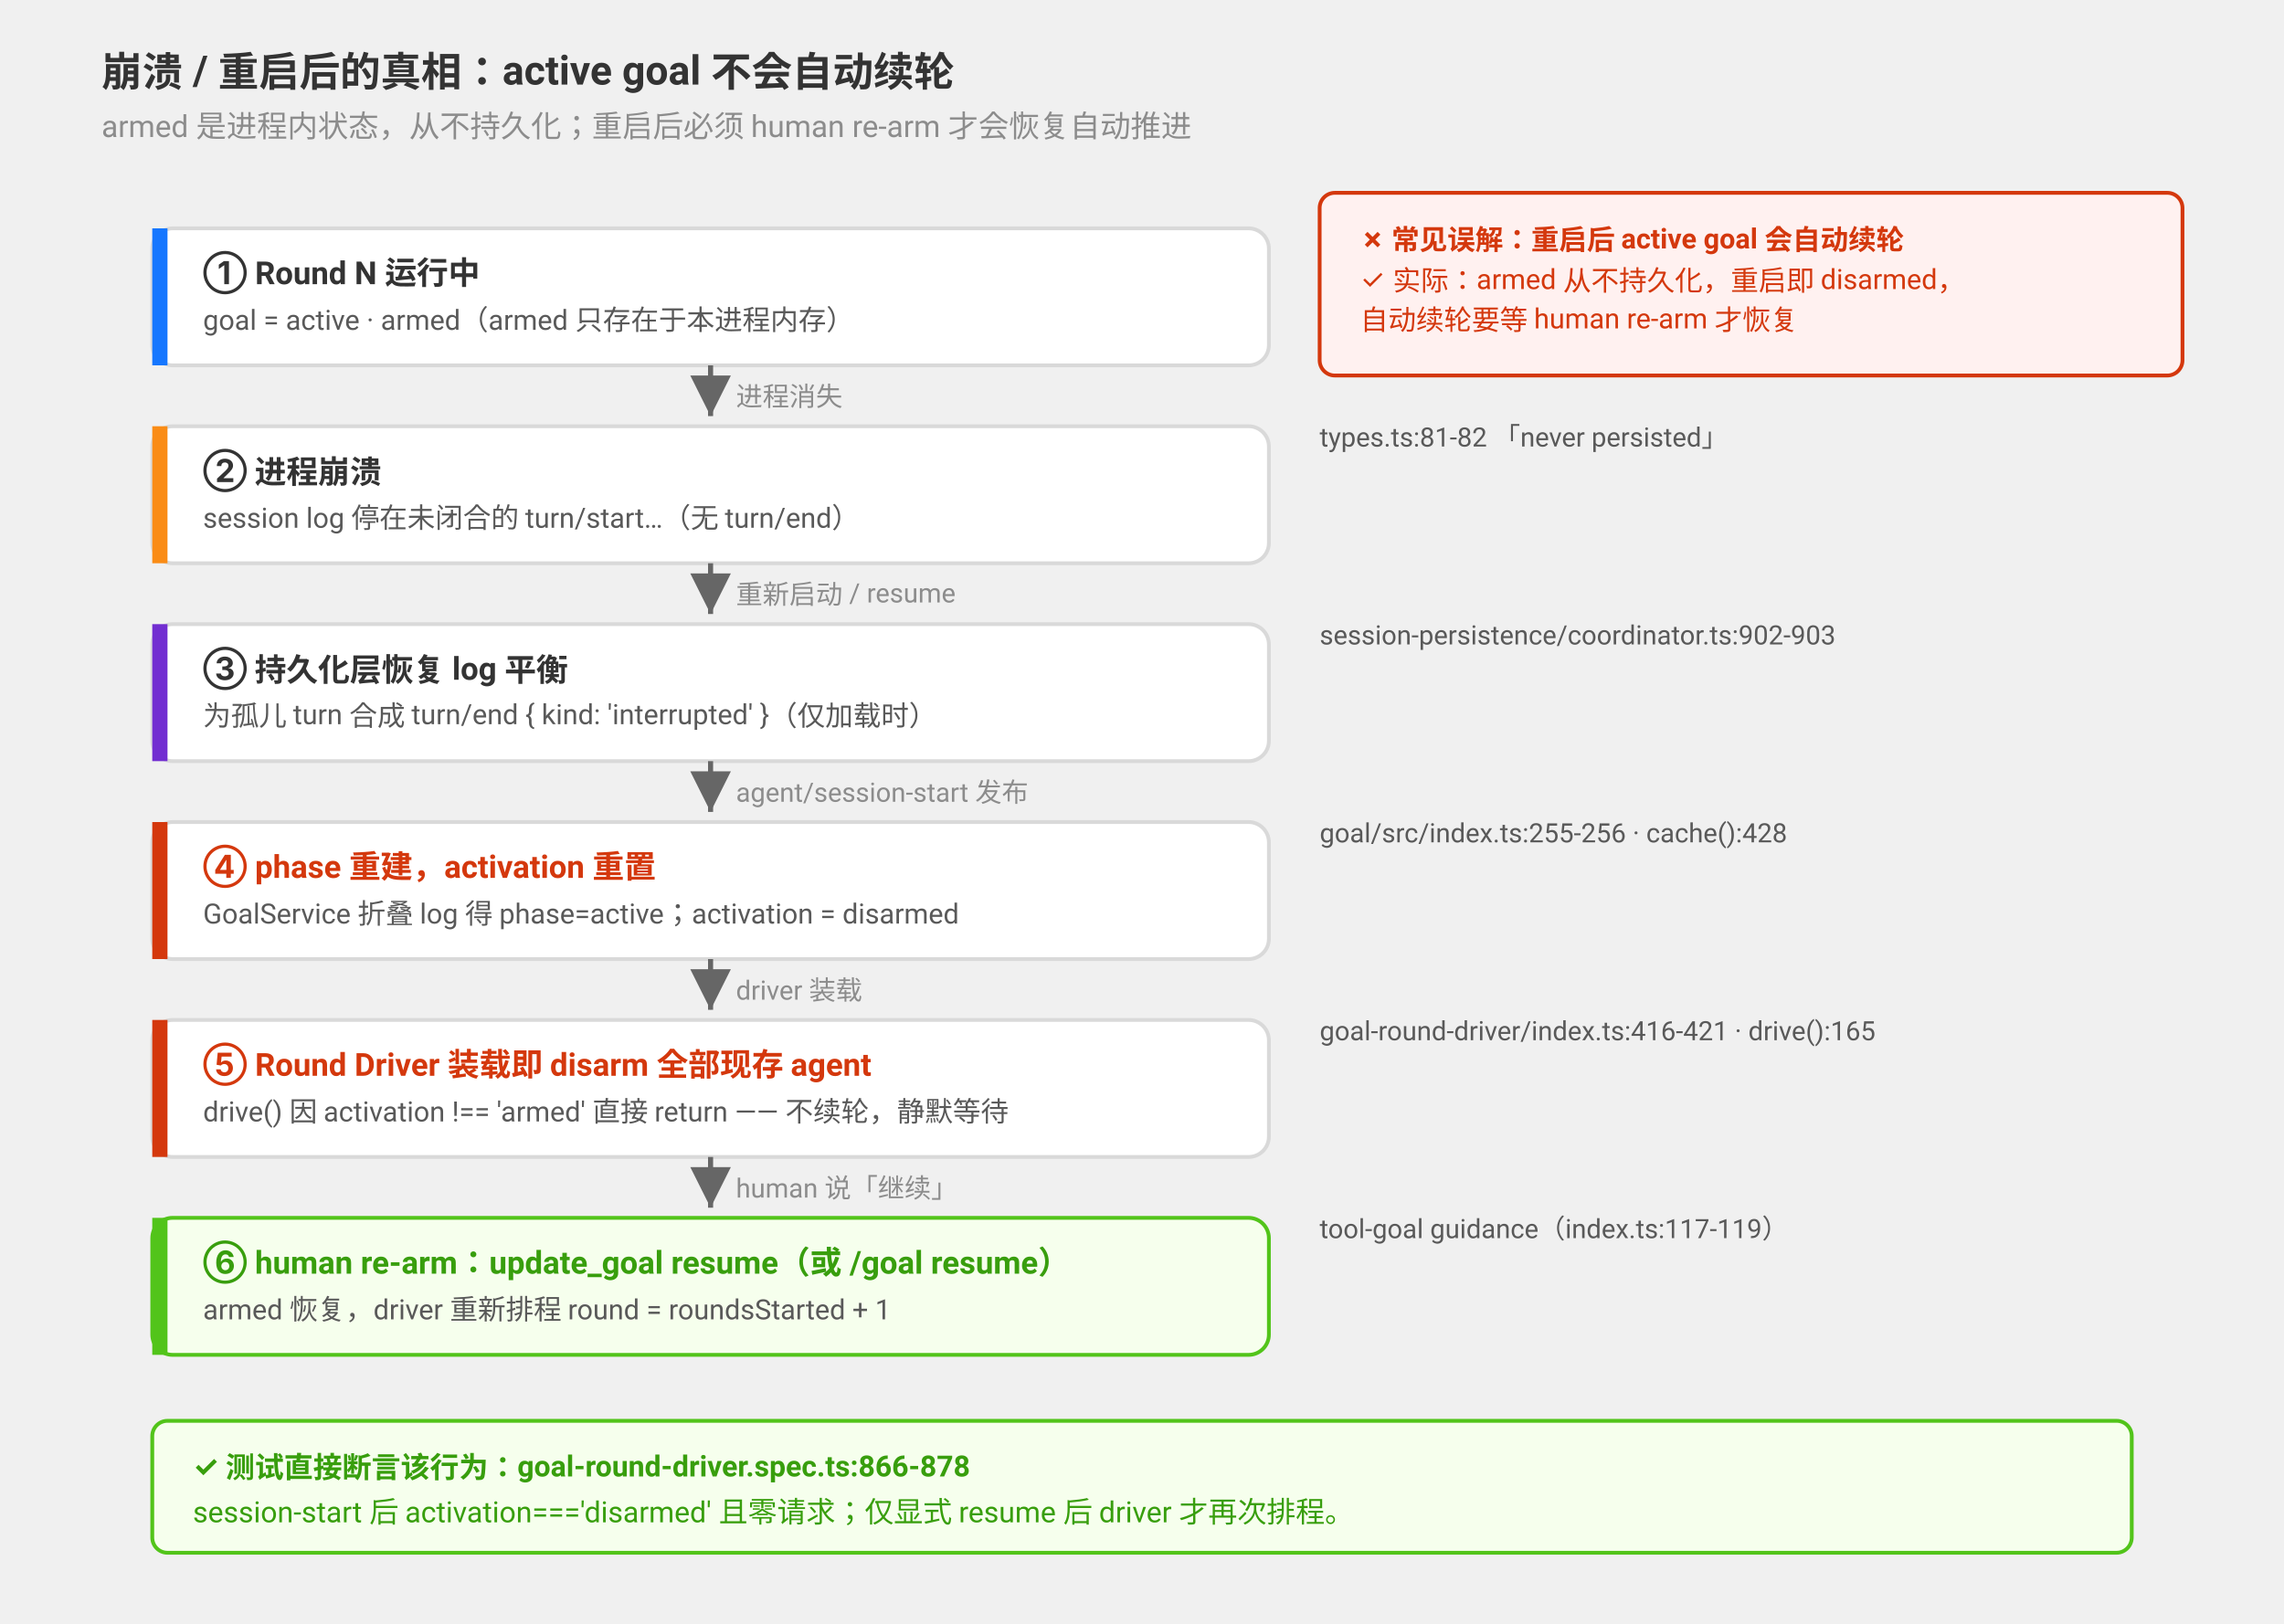
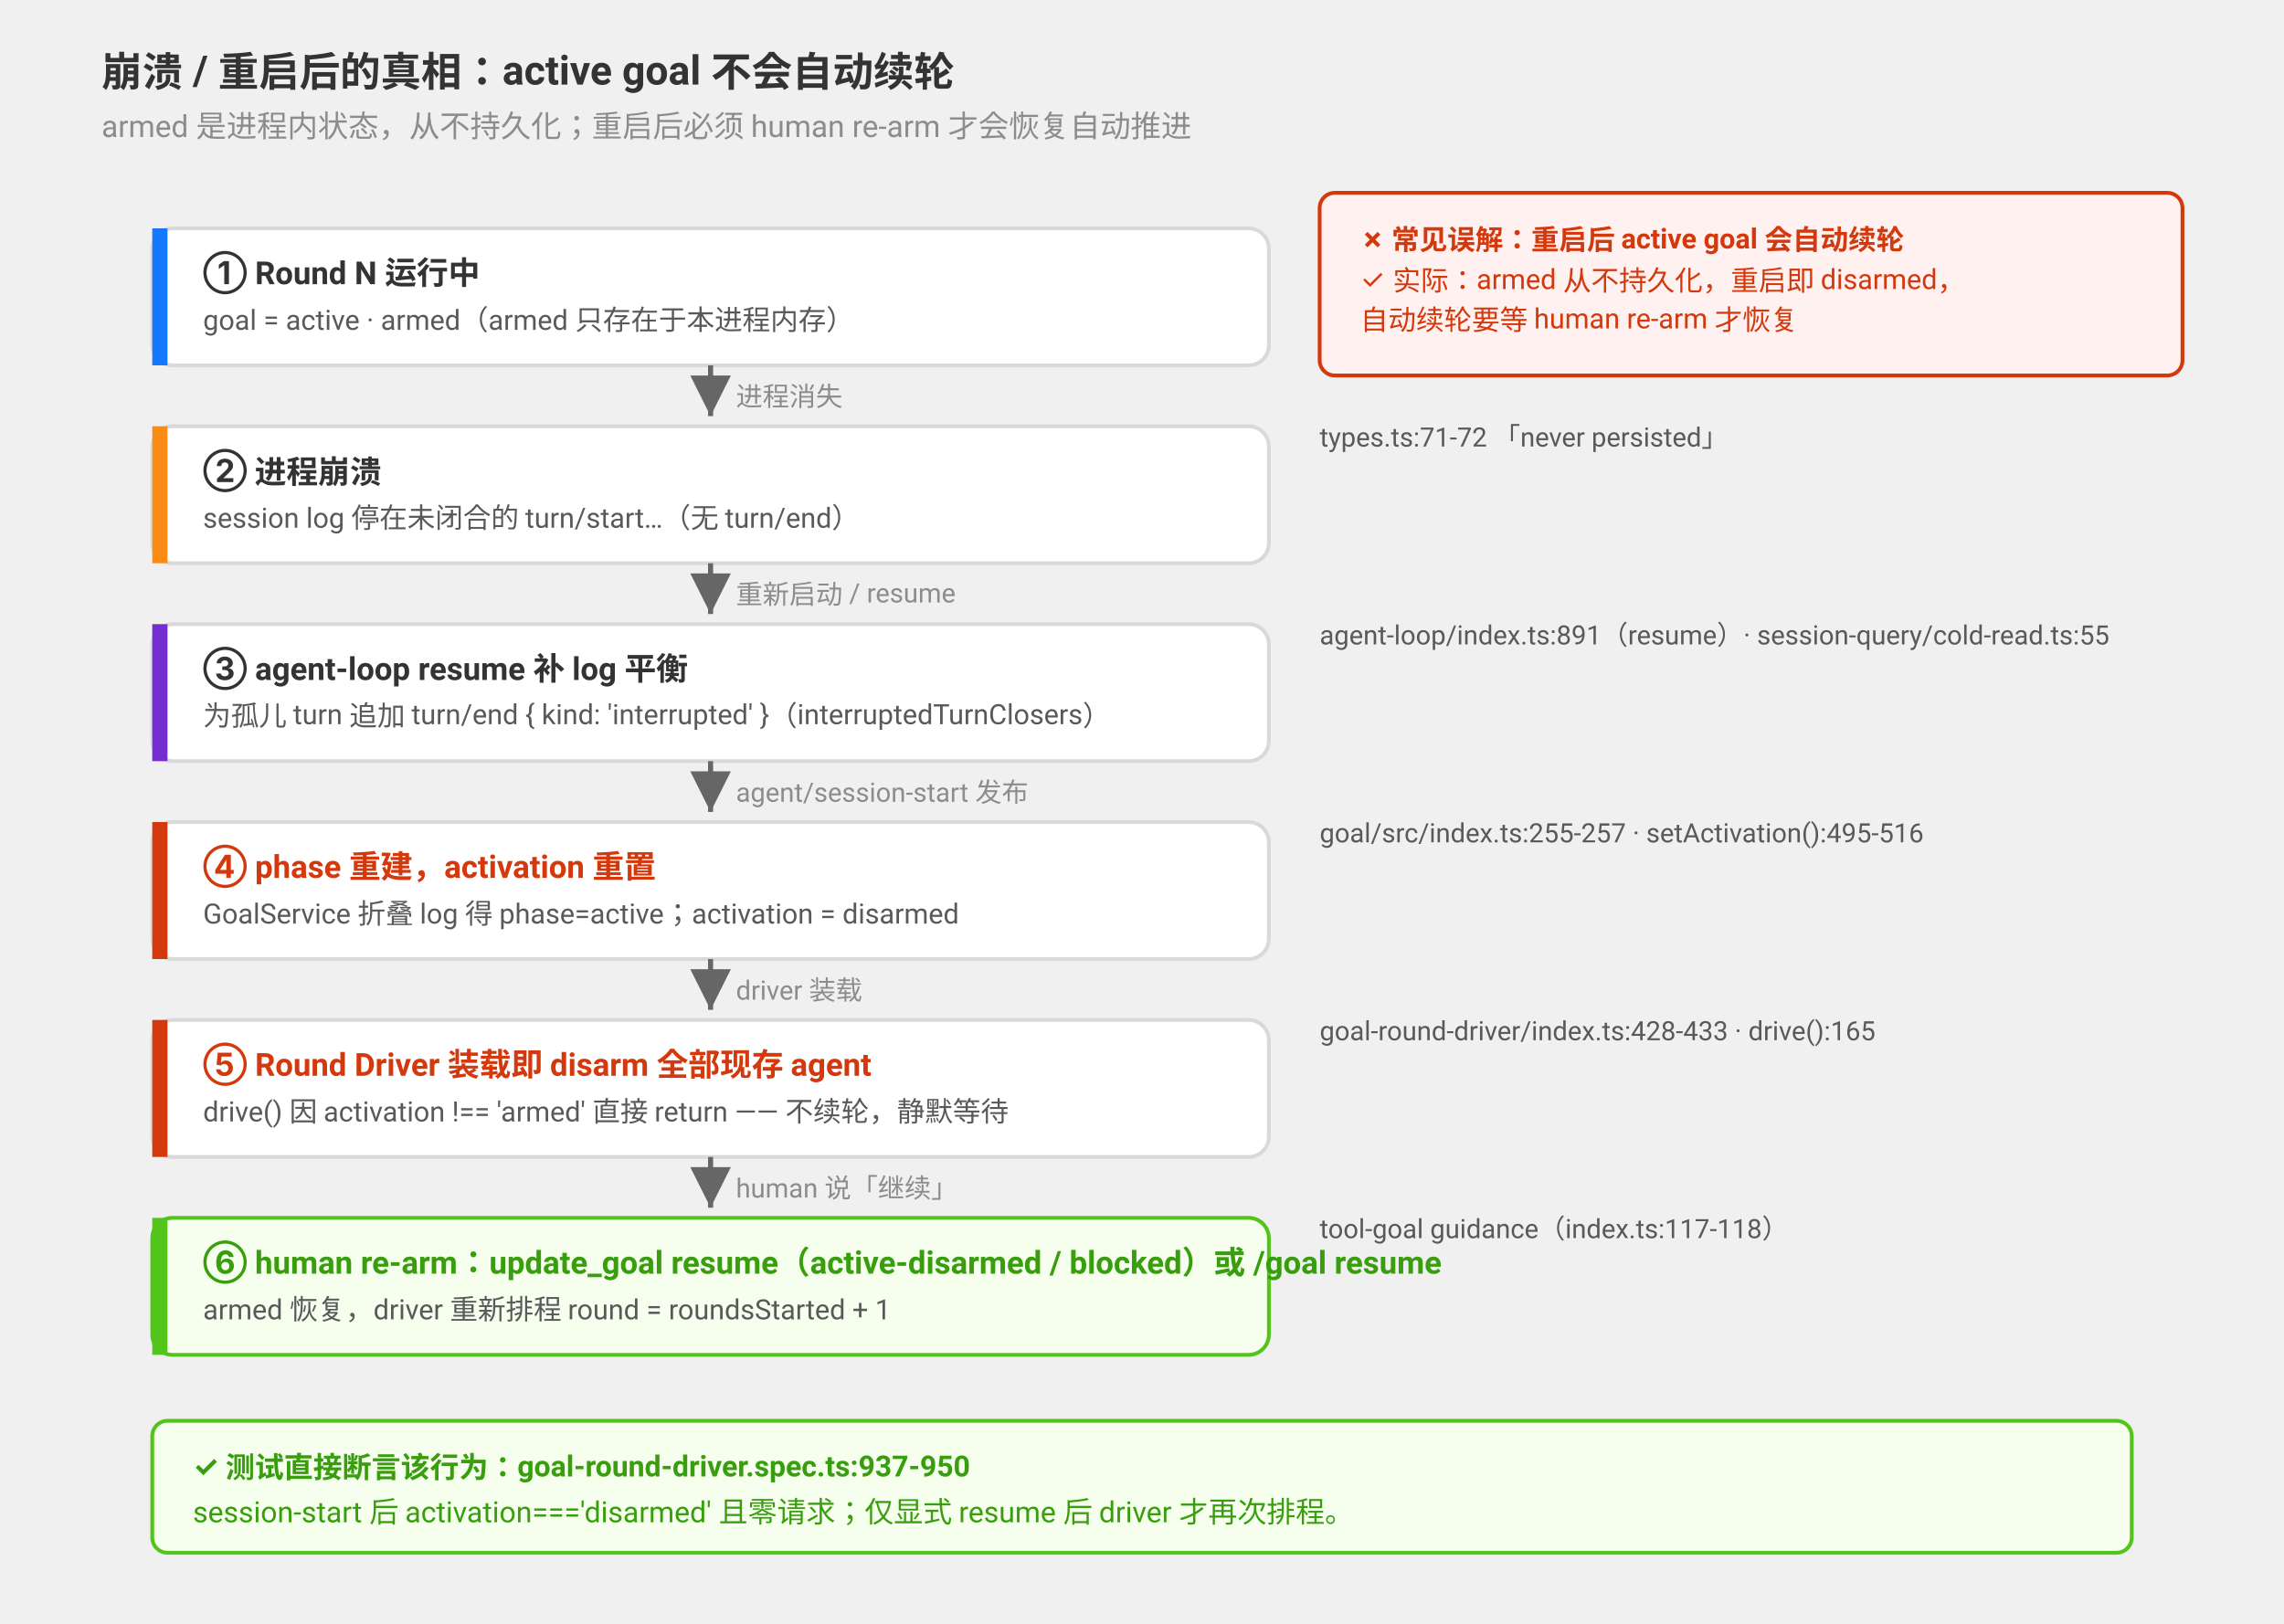
<svg xmlns="http://www.w3.org/2000/svg" viewBox="0 0 900 640" font-family="-apple-system, BlinkMacSystemFont, 'Segoe UI', Roboto, Helvetica, Arial, sans-serif">
  <defs>
    <marker id="a" viewBox="0 0 10 10" refX="10" refY="5" markerWidth="8" markerHeight="8" orient="auto">
      <path d="M0 0 L10 5 L0 10 Z" fill="#666" />
    </marker>
  </defs>
  <text x="40" y="34" font-size="16" font-weight="bold" fill="#333">崩溃 / 重启后的真相：active goal 不会自动续轮</text>
  <text x="40" y="54" font-size="12" fill="#8c8c8c">armed 是进程内状态，从不持久化；重启后必须 human re-arm 才会恢复自动推进</text>
  <rect x="520" y="76" width="340" height="72" rx="6" fill="#fff1f0" stroke="#d4380d" stroke-width="1.5" />
  <text x="536" y="98" font-size="11" font-weight="bold" fill="#d4380d">✗ 常见误解：重启后 active goal 会自动续轮</text>
  <text x="536" y="114" font-size="11" fill="#d4380d">✓ 实际：armed 从不持久化，重启即 disarmed，</text>
  <text x="536" y="130" font-size="11" fill="#d4380d">自动续轮要等 human re-arm 才恢复</text>
  <rect x="60" y="90" width="440" height="54" rx="8" fill="#fff" stroke="#d9d9d9" stroke-width="1.5" />
  <rect x="60" y="90" width="6" height="54" fill="#1677ff" />
  <text x="80" y="112" font-size="12.5" font-weight="bold" fill="#333">① Round N 运行中</text>
  <text x="80" y="130" font-size="11" fill="#595959">goal = active · armed（armed 只存在于本进程内存）</text>
  <line x1="280" y1="144" x2="280" y2="164" stroke="#666" stroke-width="2" marker-end="url(#a)" />
  <text x="290" y="160" font-size="10.5" fill="#8c8c8c">进程消失</text>
  <rect x="60" y="168" width="440" height="54" rx="8" fill="#fff" stroke="#d9d9d9" stroke-width="1.5" />
  <rect x="60" y="168" width="6" height="54" fill="#fa8c16" />
  <text x="80" y="190" font-size="12.5" font-weight="bold" fill="#333">② 进程崩溃</text>
  <text x="80" y="208" font-size="11" fill="#595959">session log 停在未闭合的 turn/start…（无 turn/end）</text>
  <line x1="280" y1="222" x2="280" y2="242" stroke="#666" stroke-width="2" marker-end="url(#a)" />
  <text x="290" y="238" font-size="10.5" fill="#8c8c8c">重新启动 / resume</text>
  <rect x="60" y="246" width="440" height="54" rx="8" fill="#fff" stroke="#d9d9d9" stroke-width="1.5" />
  <rect x="60" y="246" width="6" height="54" fill="#722ed1" />
-   <text x="80" y="268" font-size="12.5" font-weight="bold" fill="#333">③ 持久化层恢复 log 平衡</text>
-   <text x="80" y="286" font-size="11" fill="#595959">为孤儿 turn 合成 turn/end { kind: 'interrupted' }（仅加载时）</text>
+   <text x="80" y="268" font-size="12.5" font-weight="bold" fill="#333">③ agent-loop resume 补 log 平衡</text>
+   <text x="80" y="286" font-size="11" fill="#595959">为孤儿 turn 追加 turn/end { kind: 'interrupted' }（interruptedTurnClosers）</text>
  <line x1="280" y1="300" x2="280" y2="320" stroke="#666" stroke-width="2" marker-end="url(#a)" />
  <text x="290" y="316" font-size="10.5" fill="#8c8c8c">agent/session-start 发布</text>
  <rect x="60" y="324" width="440" height="54" rx="8" fill="#fff" stroke="#d9d9d9" stroke-width="1.5" />
  <rect x="60" y="324" width="6" height="54" fill="#d4380d" />
  <text x="80" y="346" font-size="12.5" font-weight="bold" fill="#d4380d">④ phase 重建，activation 重置</text>
  <text x="80" y="364" font-size="11" fill="#595959">GoalService 折叠 log 得 phase=active；activation = disarmed</text>
  <line x1="280" y1="378" x2="280" y2="398" stroke="#666" stroke-width="2" marker-end="url(#a)" />
  <text x="290" y="394" font-size="10.5" fill="#8c8c8c">driver 装载</text>
  <rect x="60" y="402" width="440" height="54" rx="8" fill="#fff" stroke="#d9d9d9" stroke-width="1.5" />
  <rect x="60" y="402" width="6" height="54" fill="#d4380d" />
  <text x="80" y="424" font-size="12.5" font-weight="bold" fill="#d4380d">⑤ Round Driver 装载即 disarm 全部现存 agent</text>
  <text x="80" y="442" font-size="11" fill="#595959">drive() 因 activation !== 'armed' 直接 return —— 不续轮，静默等待</text>
  <line x1="280" y1="456" x2="280" y2="476" stroke="#666" stroke-width="2" marker-end="url(#a)" />
  <text x="290" y="472" font-size="10.5" fill="#8c8c8c">human 说「继续」</text>
  <rect x="60" y="480" width="440" height="54" rx="8" fill="#f6ffed" stroke="#52c41a" stroke-width="1.5" />
  <rect x="60" y="480" width="6" height="54" fill="#52c41a" />
-   <text x="80" y="502" font-size="12.5" font-weight="bold" fill="#389e0d">⑥ human re-arm：update_goal resume（或 /goal resume）</text>
+   <text x="80" y="502" font-size="12.5" font-weight="bold" fill="#389e0d">⑥ human re-arm：update_goal resume（active-disarmed / blocked）或 /goal resume</text>
  <text x="80" y="520" font-size="11" fill="#595959">armed 恢复，driver 重新排程 round = roundsStarted + 1</text>
-   <text x="520" y="176" font-size="10.5" fill="#595959">types.ts:81-82 「never persisted」</text>
-   <text x="520" y="254" font-size="10.5" fill="#595959">session-persistence/coordinator.ts:902-903</text>
-   <text x="520" y="332" font-size="10.5" fill="#595959">goal/src/index.ts:255-256 · cache():428</text>
-   <text x="520" y="410" font-size="10.5" fill="#595959">goal-round-driver/index.ts:416-421 · drive():165</text>
-   <text x="520" y="488" font-size="10.5" fill="#595959">tool-goal guidance（index.ts:117-119）</text>
+   <text x="520" y="176" font-size="10.5" fill="#595959">types.ts:71-72 「never persisted」</text>
+   <text x="520" y="254" font-size="10.5" fill="#595959">agent-loop/index.ts:891（resume）· session-query/cold-read.ts:55</text>
+   <text x="520" y="332" font-size="10.5" fill="#595959">goal/src/index.ts:255-257 · setActivation():495-516</text>
+   <text x="520" y="410" font-size="10.5" fill="#595959">goal-round-driver/index.ts:428-433 · drive():165</text>
+   <text x="520" y="488" font-size="10.5" fill="#595959">tool-goal guidance（index.ts:117-118）</text>
  <rect x="60" y="560" width="780" height="52" rx="6" fill="#f6ffed" stroke="#52c41a" stroke-width="1.5" />
-   <text x="76" y="582" font-size="11.5" font-weight="bold" fill="#389e0d">✓ 测试直接断言该行为：goal-round-driver.spec.ts:866-878</text>
+   <text x="76" y="582" font-size="11.5" font-weight="bold" fill="#389e0d">✓ 测试直接断言该行为：goal-round-driver.spec.ts:937-950</text>
  <text x="76" y="600" font-size="11.5" fill="#389e0d">session-start 后 activation==='disarmed' 且零请求；仅显式 resume 后 driver 才再次排程。</text>
</svg>
